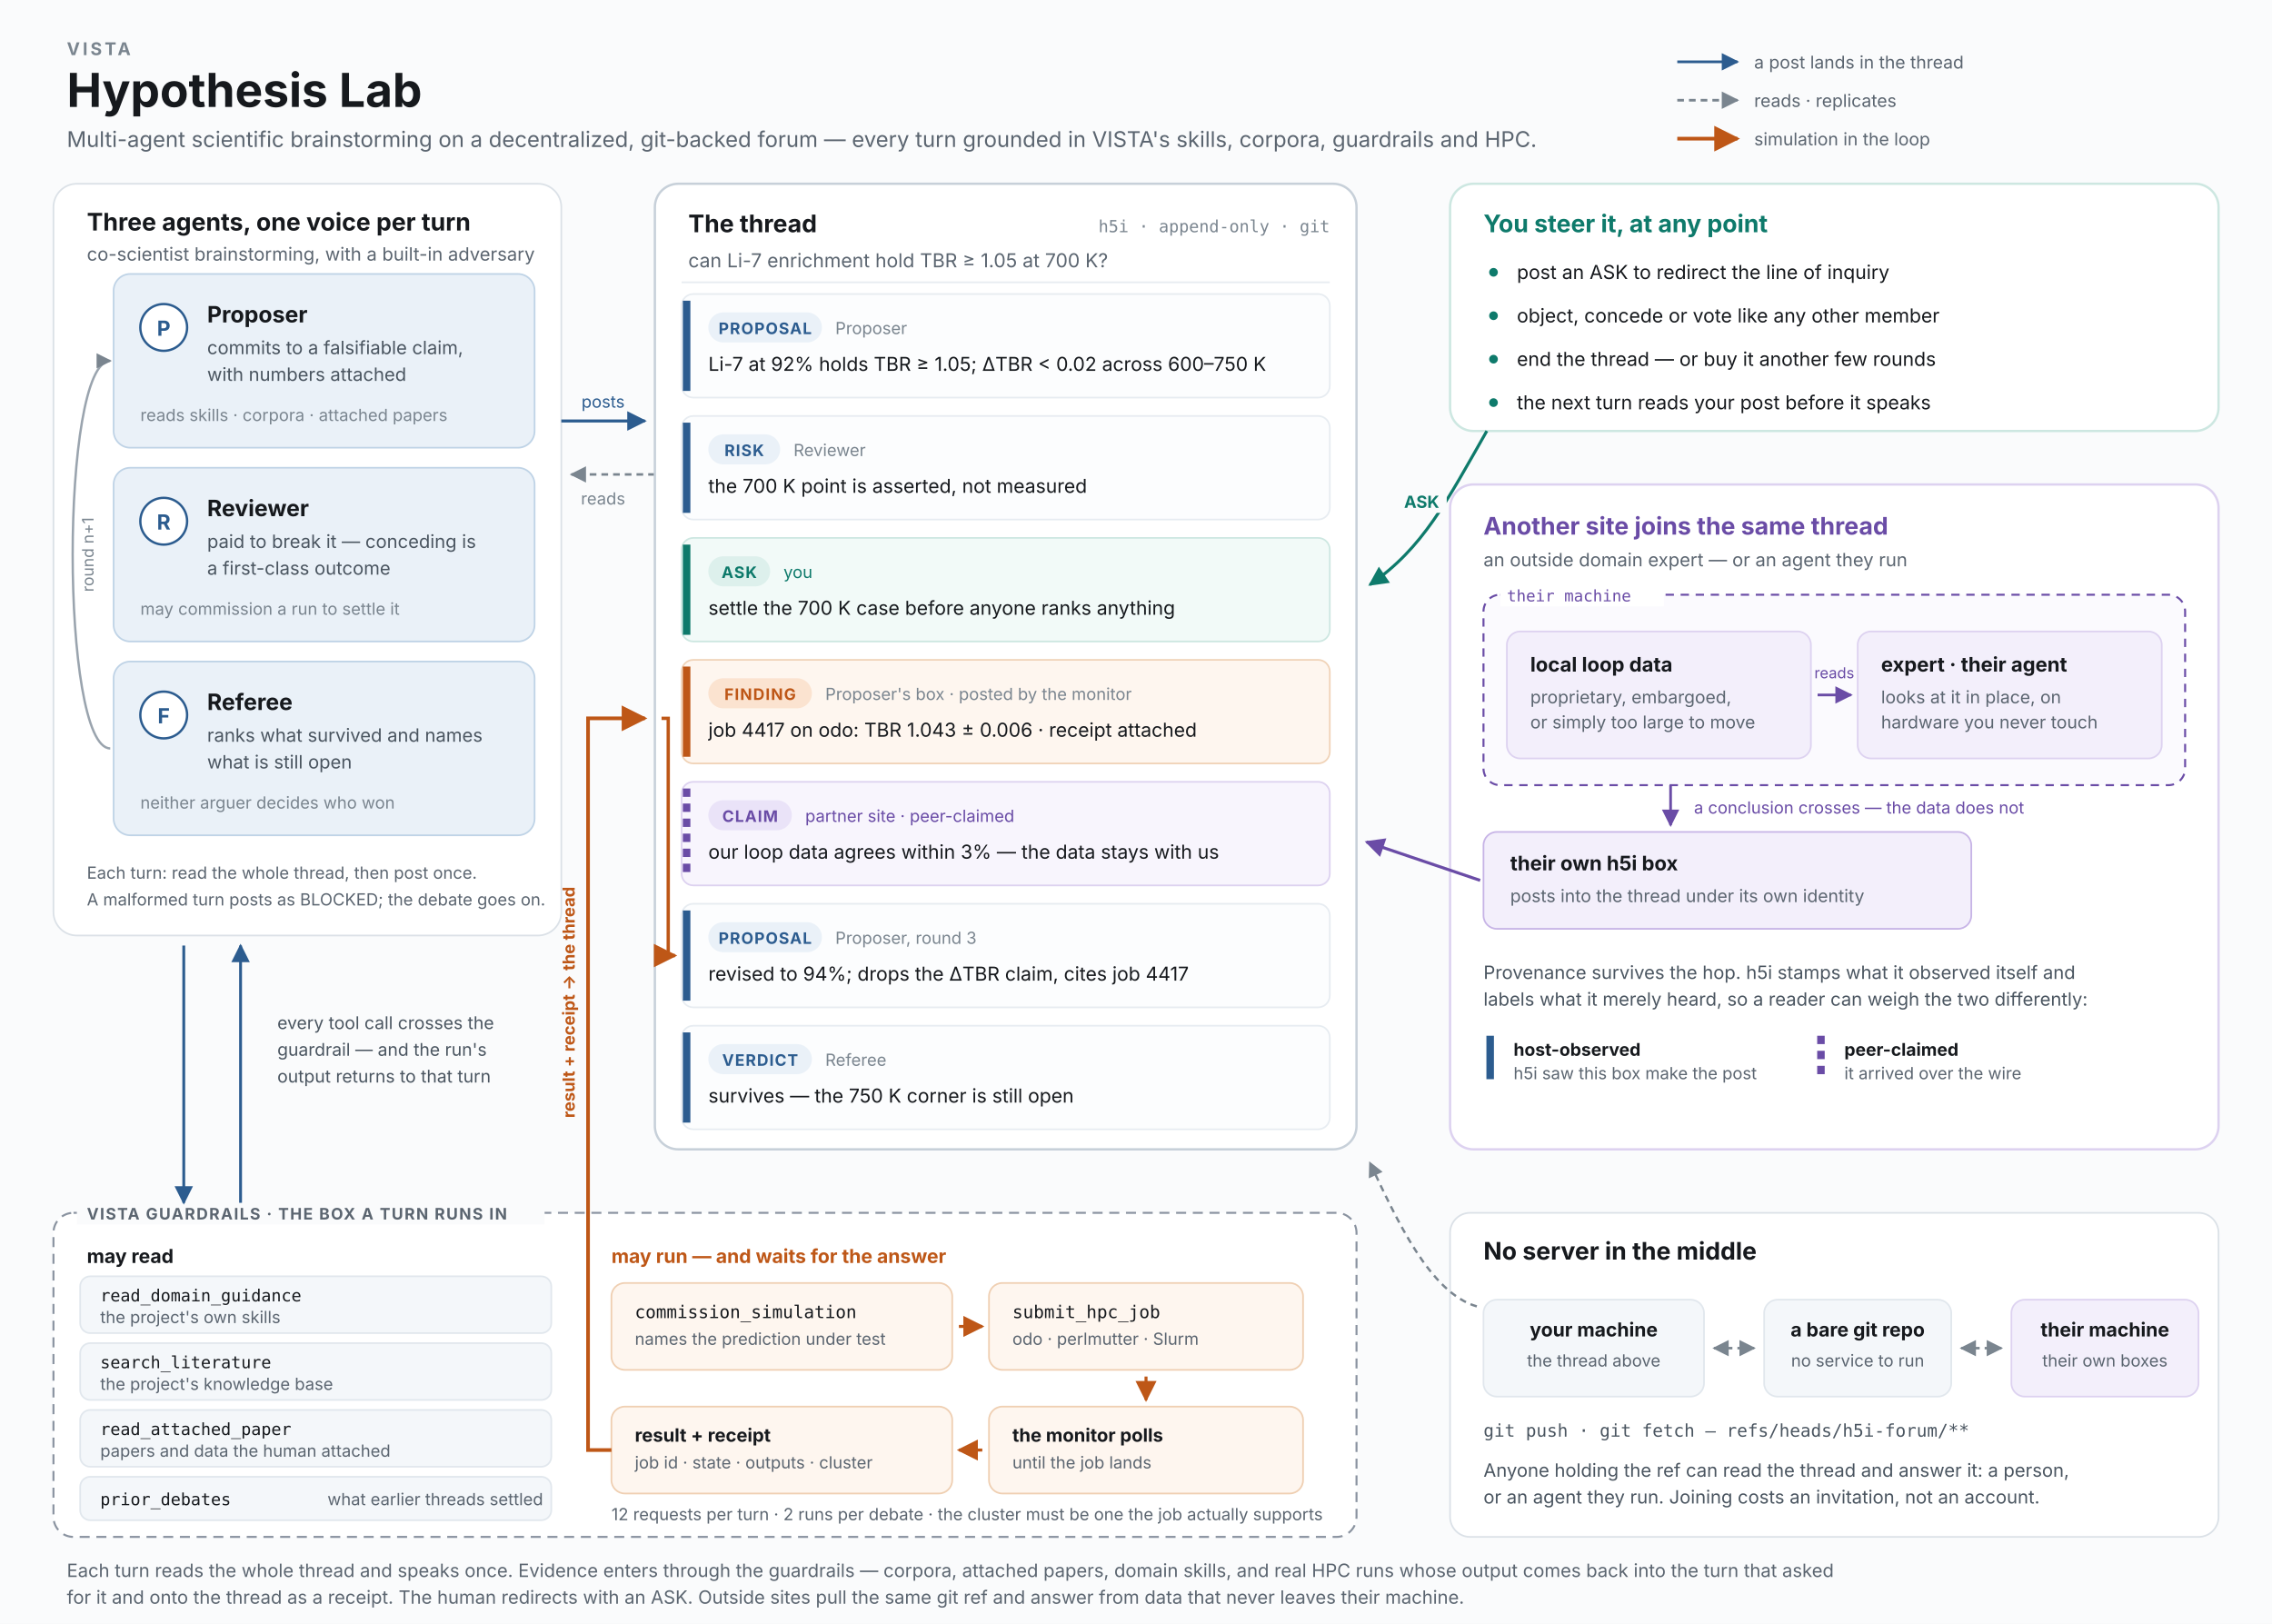
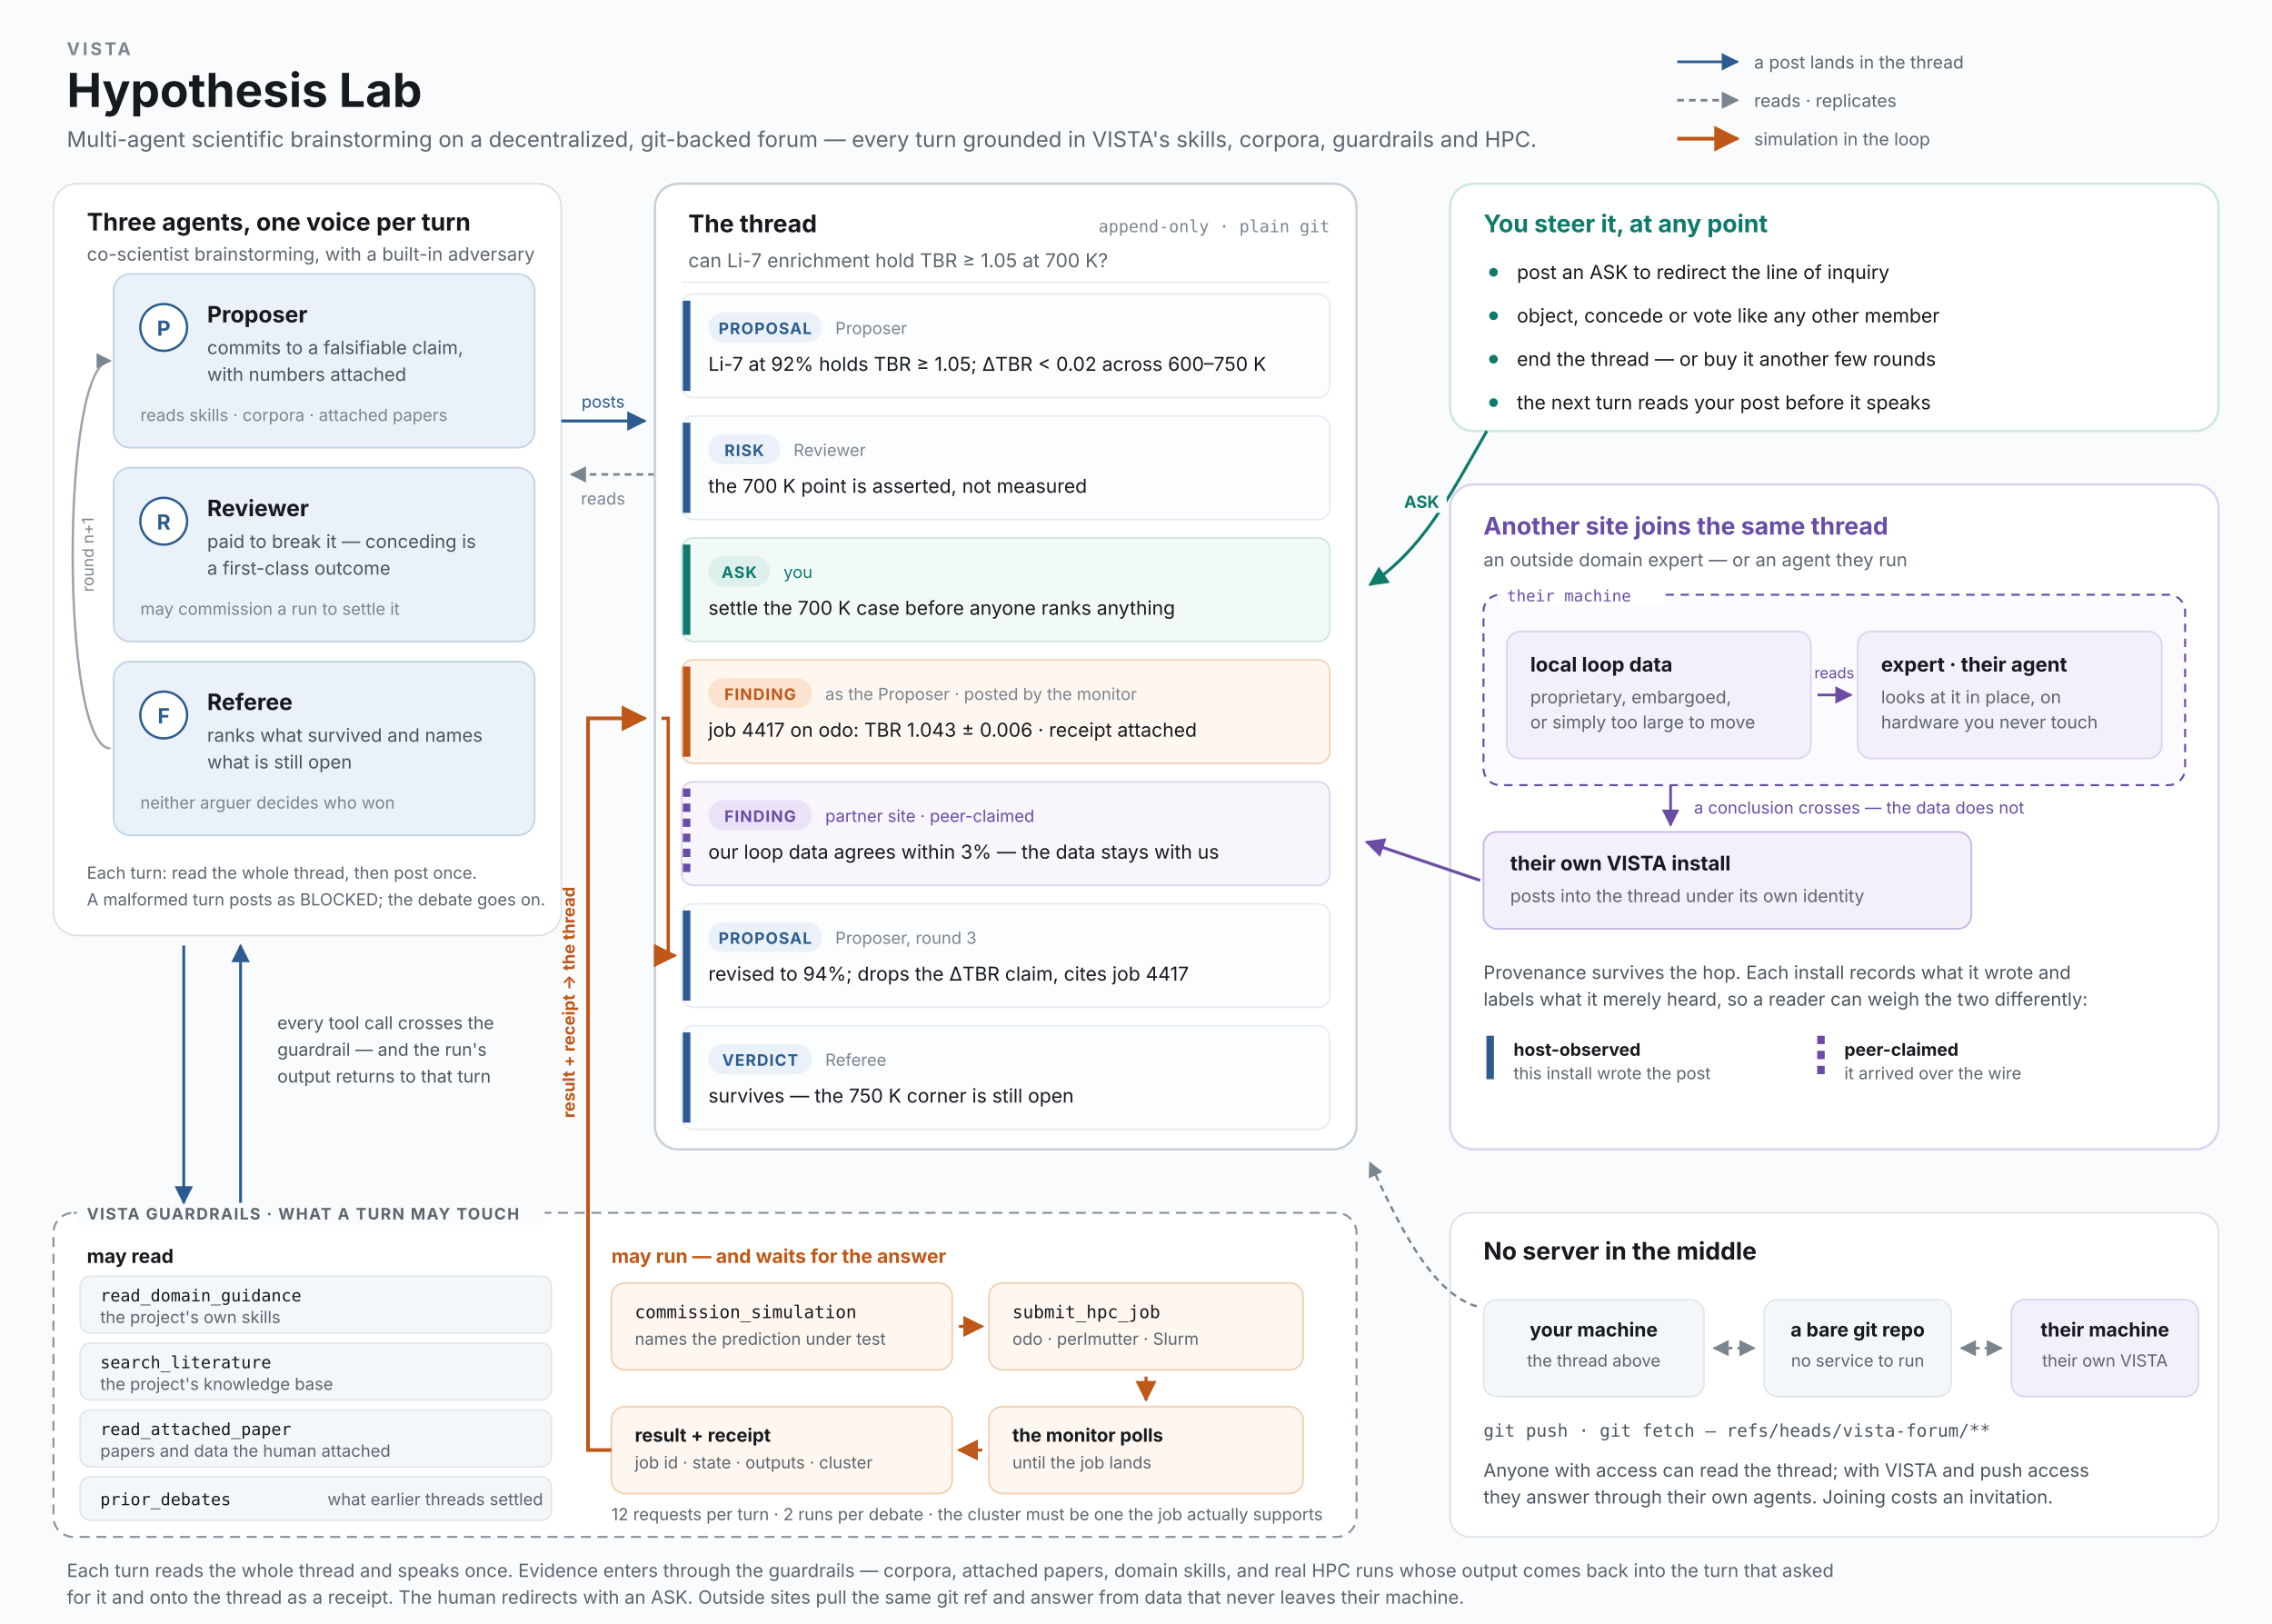
<svg xmlns="http://www.w3.org/2000/svg" viewBox="0 0 1360 972" width="1360" height="972" role="img" aria-labelledby="tl ds" font-family="Inter, 'Helvetica Neue', Helvetica, Arial, sans-serif">
  <defs>
    <marker id="aInk" viewBox="0 0 10 10" refX="9" refY="5" markerWidth="6.5" markerHeight="6.5" orient="auto-start-reverse">
      <path d="M0,0 L10,5 L0,10 z" fill="#16191D" />
    </marker>
    <marker id="aMut" viewBox="0 0 10 10" refX="9" refY="5" markerWidth="6.5" markerHeight="6.5" orient="auto-start-reverse">
      <path d="M0,0 L10,5 L0,10 z" fill="#7A858F" />
    </marker>
    <marker id="aBlu" viewBox="0 0 10 10" refX="9" refY="5" markerWidth="6.5" markerHeight="6.5" orient="auto-start-reverse">
      <path d="M0,0 L10,5 L0,10 z" fill="#2C5C8F" />
    </marker>
    <marker id="aTea" viewBox="0 0 10 10" refX="9" refY="5" markerWidth="6.5" markerHeight="6.5" orient="auto-start-reverse">
      <path d="M0,0 L10,5 L0,10 z" fill="#0E7A6B" />
    </marker>
    <marker id="aVio" viewBox="0 0 10 10" refX="9" refY="5" markerWidth="6.5" markerHeight="6.5" orient="auto-start-reverse">
      <path d="M0,0 L10,5 L0,10 z" fill="#6A4CA6" />
    </marker>
    <marker id="aAmb" viewBox="0 0 10 10" refX="9" refY="5" markerWidth="7" markerHeight="7" orient="auto-start-reverse">
      <path d="M0,0 L10,5 L0,10 z" fill="#BE5717" />
    </marker>
  </defs>
  <rect width="1360" height="972" fill="#FAFBFC" />
  <text x="40" y="33" font-size="10.5" font-weight="700" letter-spacing="0.16em" fill="#7A858F">VISTA</text>
  <text x="40" y="64" font-size="28" font-weight="700" fill="#16191D">Hypothesis Lab</text>
  <text x="40" y="88" font-size="13" fill="#5B6570">Multi-agent scientific brainstorming on a decentralized, git-backed forum — every turn grounded in VISTA's skills, corpora, guardrails and HPC.</text>
  <g font-size="10.5" fill="#5B6570">
    <line x1="1004" y1="37" x2="1040" y2="37" stroke="#2C5C8F" stroke-width="1.6" marker-end="url(#aBlu)" />
    <text x="1050" y="41">a post lands in the thread</text>
    <line x1="1004" y1="60" x2="1040" y2="60" stroke="#7A858F" stroke-width="1.6" stroke-dasharray="4 3" marker-end="url(#aMut)" />
    <text x="1050" y="64">reads · replicates</text>
    <line x1="1004" y1="83" x2="1040" y2="83" stroke="#BE5717" stroke-width="2.2" marker-end="url(#aAmb)" />
    <text x="1050" y="87">simulation in the loop</text>
  </g>
  <rect x="32" y="110" width="304" height="450" rx="14" fill="#FFFFFF" stroke="#DBE1E7" />
  <text x="52" y="138" font-size="14.5" font-weight="700" fill="#16191D">Three agents, one voice per turn</text>
  <text x="52" y="156" font-size="11" fill="#5B6570">co-scientist brainstorming, with a built-in adversary</text>
  <path d="M66 448 C 36 448, 36 216, 66 216" fill="none" stroke="#9AA4AE" stroke-width="1.4" marker-end="url(#aMut)" />
  <text x="56" y="332" font-size="9.5" fill="#7A858F" text-anchor="middle" transform="rotate(-90 56 332)">round n+1</text>
  <g>
    <rect x="68" y="164" width="252" height="104" rx="10" fill="#EAF1F8" stroke="#BFD3E6" />
    <circle cx="98" cy="196" r="14" fill="#FFFFFF" stroke="#2C5C8F" stroke-width="1.4" />
    <text x="98" y="201" font-size="12.5" font-weight="700" fill="#2C5C8F" text-anchor="middle">P</text>
    <text x="124" y="193" font-size="13.5" font-weight="700" fill="#16191D">Proposer</text>
    <text x="124" y="212" font-size="11" fill="#4A5560">commits to a falsifiable claim,</text>
    <text x="124" y="228" font-size="11" fill="#4A5560">with numbers attached</text>
    <text x="84" y="252" font-size="10" fill="#7A858F">reads skills · corpora · attached papers</text>
  </g>
  <g>
    <rect x="68" y="280" width="252" height="104" rx="10" fill="#EAF1F8" stroke="#BFD3E6" />
    <circle cx="98" cy="312" r="14" fill="#FFFFFF" stroke="#2C5C8F" stroke-width="1.4" />
    <text x="98" y="317" font-size="12.5" font-weight="700" fill="#2C5C8F" text-anchor="middle">R</text>
    <text x="124" y="309" font-size="13.5" font-weight="700" fill="#16191D">Reviewer</text>
    <text x="124" y="328" font-size="11" fill="#4A5560">paid to break it — conceding is</text>
    <text x="124" y="344" font-size="11" fill="#4A5560">a first-class outcome</text>
    <text x="84" y="368" font-size="10" fill="#7A858F">may commission a run to settle it</text>
  </g>
  <g>
    <rect x="68" y="396" width="252" height="104" rx="10" fill="#EAF1F8" stroke="#BFD3E6" />
    <circle cx="98" cy="428" r="14" fill="#FFFFFF" stroke="#2C5C8F" stroke-width="1.4" />
    <text x="98" y="433" font-size="12.5" font-weight="700" fill="#2C5C8F" text-anchor="middle">F</text>
    <text x="124" y="425" font-size="13.5" font-weight="700" fill="#16191D">Referee</text>
    <text x="124" y="444" font-size="11" fill="#4A5560">ranks what survived and names</text>
    <text x="124" y="460" font-size="11" fill="#4A5560">what is still open</text>
    <text x="84" y="484" font-size="10" fill="#7A858F">neither arguer decides who won</text>
  </g>
  <text x="52" y="526" font-size="10" fill="#5B6570">Each turn: read the whole thread, then post once.</text>
  <text x="52" y="542" font-size="10" fill="#5B6570">A malformed turn posts as BLOCKED; the debate goes on.</text>
  <line x1="336" y1="252" x2="386" y2="252" stroke="#2C5C8F" stroke-width="1.8" marker-end="url(#aBlu)" />
  <text x="361" y="244" font-size="10" fill="#2C5C8F" text-anchor="middle">posts</text>
  <line x1="392" y1="284" x2="342" y2="284" stroke="#7A858F" stroke-width="1.5" stroke-dasharray="4 3" marker-end="url(#aMut)" />
  <text x="361" y="302" font-size="10" fill="#7A858F" text-anchor="middle">reads</text>
  <rect x="392" y="110" width="420" height="578" rx="14" fill="#FFFFFF" stroke="#C7D0D9" stroke-width="1.4" />
  <text x="412" y="139" font-size="14.5" font-weight="700" fill="#16191D">The thread</text>
-   <text x="796" y="139" font-size="10" fill="#7A858F" text-anchor="end" font-family="ui-monospace, Menlo, monospace">h5i · append-only · git</text>
+   <text x="796" y="139" font-size="10" fill="#7A858F" text-anchor="end" font-family="ui-monospace, Menlo, monospace">append-only · plain git</text>
  <text x="412" y="160" font-size="11.5" fill="#5B6570">can Li-7 enrichment hold TBR ≥ 1.05 at 700 K?</text>
  <line x1="408" y1="169" x2="796" y2="169" stroke="#E7ECF1" />
  <rect x="408" y="176" width="388" height="62" rx="7" fill="#FCFDFE" stroke="#E7ECF1" />
  <line x1="411" y1="180" x2="411" y2="234" stroke="#2C5C8F" stroke-width="4.5" />
  <rect x="424" y="187" width="68" height="18" rx="9" fill="#EAF1F8" />
  <text x="458" y="200" font-size="9.5" font-weight="700" letter-spacing="0.06em" fill="#2C5C8F" text-anchor="middle">PROPOSAL</text>
  <text x="500" y="200" font-size="10" fill="#7A858F">Proposer</text>
  <text x="424" y="222" font-size="11.5" fill="#16191D">Li-7 at 92% holds TBR ≥ 1.05; ΔTBR &lt; 0.02 across 600–750 K</text>
  <rect x="408" y="249" width="388" height="62" rx="7" fill="#FCFDFE" stroke="#E7ECF1" />
  <line x1="411" y1="253" x2="411" y2="307" stroke="#2C5C8F" stroke-width="4.5" />
  <rect x="424" y="260" width="43" height="18" rx="9" fill="#EAF1F8" />
  <text x="445.5" y="273" font-size="9.5" font-weight="700" letter-spacing="0.06em" fill="#2C5C8F" text-anchor="middle">RISK</text>
  <text x="475" y="273" font-size="10" fill="#7A858F">Reviewer</text>
  <text x="424" y="295" font-size="11.5" fill="#16191D">the 700 K point is asserted, not measured</text>
  <rect x="408" y="322" width="388" height="62" rx="7" fill="#F2FAF8" stroke="#CDE7E1" />
  <line x1="411" y1="326" x2="411" y2="380" stroke="#0E7A6B" stroke-width="4.5" />
  <rect x="424" y="333" width="37" height="18" rx="9" fill="#DDF0EC" />
  <text x="442.5" y="346" font-size="9.5" font-weight="700" letter-spacing="0.06em" fill="#0E7A6B" text-anchor="middle">ASK</text>
  <text x="469" y="346" font-size="10" fill="#0E7A6B">you</text>
  <text x="424" y="368" font-size="11.5" fill="#16191D">settle the 700 K case before anyone ranks anything</text>
  <rect x="408" y="395" width="388" height="62" rx="7" fill="#FEF6EF" stroke="#F0D3B8" />
  <line x1="411" y1="399" x2="411" y2="453" stroke="#BE5717" stroke-width="4.5" />
  <rect x="424" y="406" width="62" height="18" rx="9" fill="#FBE3D0" />
  <text x="455" y="419" font-size="9.5" font-weight="700" letter-spacing="0.06em" fill="#BE5717" text-anchor="middle">FINDING</text>
-   <text x="494" y="419" font-size="10" fill="#7A858F">Proposer's box · posted by the monitor</text>
+   <text x="494" y="419" font-size="10" fill="#7A858F">as the Proposer · posted by the monitor</text>
  <text x="424" y="441" font-size="11.5" fill="#16191D">job 4417 on odo: TBR 1.043 ± 0.006 · receipt attached</text>
  <rect x="408" y="468" width="388" height="62" rx="7" fill="#F8F5FD" stroke="#DDD2F0" />
  <line x1="411" y1="472" x2="411" y2="526" stroke="#6A4CA6" stroke-width="4.5" stroke-dasharray="5 4" />
-   <rect x="424" y="479" width="50" height="18" rx="9" fill="#EAE3F8" />
-   <text x="449" y="492" font-size="9.5" font-weight="700" letter-spacing="0.06em" fill="#6A4CA6" text-anchor="middle">CLAIM</text>
-   <text x="482" y="492" font-size="10" fill="#6A4CA6">partner site · peer-claimed</text>
+   <rect x="424" y="479" width="62" height="18" rx="9" fill="#EAE3F8" />
+   <text x="455" y="492" font-size="9.5" font-weight="700" letter-spacing="0.06em" fill="#6A4CA6" text-anchor="middle">FINDING</text>
+   <text x="494" y="492" font-size="10" fill="#6A4CA6">partner site · peer-claimed</text>
  <text x="424" y="514" font-size="11.5" fill="#16191D">our loop data agrees within 3% — the data stays with us</text>
  <rect x="408" y="541" width="388" height="62" rx="7" fill="#FCFDFE" stroke="#E7ECF1" />
  <line x1="411" y1="545" x2="411" y2="599" stroke="#2C5C8F" stroke-width="4.5" />
  <rect x="424" y="552" width="68" height="18" rx="9" fill="#EAF1F8" />
  <text x="458" y="565" font-size="9.5" font-weight="700" letter-spacing="0.06em" fill="#2C5C8F" text-anchor="middle">PROPOSAL</text>
  <text x="500" y="565" font-size="10" fill="#7A858F">Proposer, round 3</text>
  <text x="424" y="587" font-size="11.5" fill="#16191D">revised to 94%; drops the ΔTBR claim, cites job 4417</text>
  <rect x="408" y="614" width="388" height="62" rx="7" fill="#FCFDFE" stroke="#E7ECF1" />
  <line x1="411" y1="618" x2="411" y2="672" stroke="#2C5C8F" stroke-width="4.5" />
  <rect x="424" y="625" width="62" height="18" rx="9" fill="#EAF1F8" />
  <text x="455" y="638" font-size="9.5" font-weight="700" letter-spacing="0.06em" fill="#2C5C8F" text-anchor="middle">VERDICT</text>
  <text x="494" y="638" font-size="10" fill="#7A858F">Referee</text>
  <text x="424" y="660" font-size="11.5" fill="#16191D">survives — the 750 K corner is still open</text>
  <path d="M396 430 L400 430 L400 572 L404 572" fill="none" stroke="#BE5717" stroke-width="2" marker-end="url(#aAmb)" />
  <rect x="868" y="110" width="460" height="148" rx="14" fill="#FFFFFF" stroke="#CDE7E1" stroke-width="1.4" />
  <text x="888" y="139" font-size="14.5" font-weight="700" fill="#0E7A6B">You steer it, at any point</text>
  <g font-size="11.5" fill="#16191D">
    <circle cx="894" cy="163" r="2.6" fill="#0E7A6B" />
    <text x="908" y="167">post an ASK to redirect the line of inquiry</text>
    <circle cx="894" cy="189" r="2.6" fill="#0E7A6B" />
    <text x="908" y="193">object, concede or vote like any other member</text>
    <circle cx="894" cy="215" r="2.6" fill="#0E7A6B" />
    <text x="908" y="219">end the thread — or buy it another few rounds</text>
    <circle cx="894" cy="241" r="2.6" fill="#0E7A6B" />
    <text x="908" y="245">the next turn reads your post before it speaks</text>
  </g>
  <path d="M890 258 C 866 300, 852 328, 820 350" fill="none" stroke="#0E7A6B" stroke-width="1.8" marker-end="url(#aTea)" />
  <rect x="836" y="292" width="30" height="15" rx="3" fill="#FAFBFC" />
  <text x="851" y="304" font-size="10" font-weight="700" fill="#0E7A6B" text-anchor="middle">ASK</text>
  <rect x="868" y="290" width="460" height="398" rx="14" fill="#FFFFFF" stroke="#DDD2F0" stroke-width="1.4" />
  <text x="888" y="320" font-size="14.5" font-weight="700" fill="#6A4CA6">Another site joins the same thread</text>
  <text x="888" y="339" font-size="11" fill="#5B6570">an outside domain expert — or an agent they run</text>
  <rect x="888" y="356" width="420" height="114" rx="10" fill="#FBFAFE" stroke="#6A4CA6" stroke-width="1.2" stroke-dasharray="5 4" />
  <rect x="898" y="349" width="98" height="14" fill="#FFFFFF" />
  <text x="902" y="360" font-size="9.5" fill="#6A4CA6" font-family="ui-monospace, Menlo, monospace">their machine</text>
  <rect x="902" y="378" width="182" height="76" rx="8" fill="#F3EFFB" stroke="#DDD2F0" />
  <text x="916" y="402" font-size="12" font-weight="700" fill="#16191D">local loop data</text>
  <text x="916" y="421" font-size="10.5" fill="#5B6570">proprietary, embargoed,</text>
  <text x="916" y="436" font-size="10.5" fill="#5B6570">or simply too large to move</text>
  <line x1="1088" y1="416" x2="1108" y2="416" stroke="#6A4CA6" stroke-width="1.6" marker-end="url(#aVio)" />
  <text x="1098" y="406" font-size="9" fill="#6A4CA6" text-anchor="middle">reads</text>
  <rect x="1112" y="378" width="182" height="76" rx="8" fill="#F3EFFB" stroke="#DDD2F0" />
  <text x="1126" y="402" font-size="12" font-weight="700" fill="#16191D">expert · their agent</text>
  <text x="1126" y="421" font-size="10.5" fill="#5B6570">looks at it in place, on</text>
  <text x="1126" y="436" font-size="10.5" fill="#5B6570">hardware you never touch</text>
  <line x1="1000" y1="470" x2="1000" y2="494" stroke="#6A4CA6" stroke-width="1.6" marker-end="url(#aVio)" />
  <text x="1014" y="487" font-size="10" fill="#6A4CA6">a conclusion crosses — the data does not</text>
  <rect x="888" y="498" width="292" height="58" rx="8" fill="#F3EFFB" stroke="#C7B4E6" />
-   <text x="904" y="521" font-size="12" font-weight="700" fill="#16191D">their own h5i box</text>
+   <text x="904" y="521" font-size="12" font-weight="700" fill="#16191D">their own VISTA install</text>
  <text x="904" y="540" font-size="10.5" fill="#5B6570">posts into the thread under its own identity</text>
  <line x1="886" y1="527" x2="818" y2="504" stroke="#6A4CA6" stroke-width="1.8" marker-end="url(#aVio)" />
-   <text x="888" y="586" font-size="11" fill="#4A5560">Provenance survives the hop. h5i stamps what it observed itself and</text>
+   <text x="888" y="586" font-size="11" fill="#4A5560">Provenance survives the hop. Each install records what it wrote and</text>
  <text x="888" y="602" font-size="11" fill="#4A5560">labels what it merely heard, so a reader can weigh the two differently:</text>
  <g>
    <line x1="892" y1="620" x2="892" y2="646" stroke="#2C5C8F" stroke-width="4.5" />
    <text x="906" y="632" font-size="10.5" font-weight="700" fill="#16191D">host-observed</text>
-     <text x="906" y="646" font-size="10" fill="#5B6570">h5i saw this box make the post</text>
+     <text x="906" y="646" font-size="10" fill="#5B6570">this install wrote the post</text>
    <line x1="1090" y1="620" x2="1090" y2="646" stroke="#6A4CA6" stroke-width="4.5" stroke-dasharray="5 4" />
    <text x="1104" y="632" font-size="10.5" font-weight="700" fill="#16191D">peer-claimed</text>
    <text x="1104" y="646" font-size="10" fill="#5B6570">it arrived over the wire</text>
  </g>
  <rect x="32" y="726" width="780" height="194" rx="12" fill="#FFFFFF" stroke="#8A93A0" stroke-width="1.2" stroke-dasharray="6 4" />
  <rect x="46" y="719" width="280" height="14" fill="#FAFBFC" />
-   <text x="52" y="730" font-size="9.5" font-weight="700" letter-spacing="0.08em" fill="#5B6570">VISTA GUARDRAILS · THE BOX A TURN RUNS IN</text>
+   <text x="52" y="730" font-size="9.5" font-weight="700" letter-spacing="0.08em" fill="#5B6570">VISTA GUARDRAILS · WHAT A TURN MAY TOUCH</text>
  <text x="52" y="756" font-size="11.5" font-weight="700" fill="#16191D">may read</text>
  <g font-size="10">
    <rect x="48" y="764" width="282" height="34" rx="6" fill="#F4F7FA" stroke="#E1E7ED" />
    <text x="60" y="779" font-family="ui-monospace, Menlo, monospace" fill="#16191D">read_domain_guidance</text>
    <text x="60" y="792" fill="#5B6570">the project's own skills</text>
    <rect x="48" y="804" width="282" height="34" rx="6" fill="#F4F7FA" stroke="#E1E7ED" />
    <text x="60" y="819" font-family="ui-monospace, Menlo, monospace" fill="#16191D">search_literature</text>
    <text x="60" y="832" fill="#5B6570">the project's knowledge base</text>
    <rect x="48" y="844" width="282" height="34" rx="6" fill="#F4F7FA" stroke="#E1E7ED" />
    <text x="60" y="859" font-family="ui-monospace, Menlo, monospace" fill="#16191D">read_attached_paper</text>
    <text x="60" y="872" fill="#5B6570">papers and data the human attached</text>
    <rect x="48" y="884" width="282" height="26" rx="6" fill="#F4F7FA" stroke="#E1E7ED" />
    <text x="60" y="901" font-family="ui-monospace, Menlo, monospace" fill="#16191D">prior_debates</text>
    <text x="196" y="901" fill="#5B6570">what earlier threads settled</text>
  </g>
  <text x="366" y="756" font-size="11.5" font-weight="700" fill="#BE5717">may run — and waits for the answer</text>
  <rect x="366" y="768" width="204" height="52" rx="8" fill="#FEF6EF" stroke="#EFCFB2" />
  <text x="380" y="789" font-size="10.5" font-family="ui-monospace, Menlo, monospace" fill="#16191D">commission_simulation</text>
  <text x="380" y="805" font-size="10" fill="#5B6570">names the prediction under test</text>
  <line x1="574" y1="794" x2="588" y2="794" stroke="#BE5717" stroke-width="1.8" marker-end="url(#aAmb)" />
  <rect x="592" y="768" width="188" height="52" rx="8" fill="#FEF6EF" stroke="#EFCFB2" />
  <text x="606" y="789" font-size="10.5" font-family="ui-monospace, Menlo, monospace" fill="#16191D">submit_hpc_job</text>
  <text x="606" y="805" font-size="10" fill="#5B6570">odo · perlmutter · Slurm</text>
  <path d="M686 824 L686 838" fill="none" stroke="#BE5717" stroke-width="1.8" marker-end="url(#aAmb)" />
  <rect x="592" y="842" width="188" height="52" rx="8" fill="#FEF6EF" stroke="#EFCFB2" />
  <text x="606" y="863" font-size="11" font-weight="700" fill="#16191D">the monitor polls</text>
  <text x="606" y="879" font-size="10" fill="#5B6570">until the job lands</text>
  <line x1="588" y1="868" x2="574" y2="868" stroke="#BE5717" stroke-width="1.8" marker-end="url(#aAmb)" />
  <rect x="366" y="842" width="204" height="52" rx="8" fill="#FEF6EF" stroke="#EFCFB2" />
  <text x="380" y="863" font-size="11" font-weight="700" fill="#16191D">result + receipt</text>
  <text x="380" y="879" font-size="10" fill="#5B6570">job id · state · outputs · cluster</text>
  <text x="366" y="910" font-size="10" fill="#5B6570">12 requests per turn · 2 runs per debate · the cluster must be one the job actually supports</text>
  <path d="M366 868 L352 868 L352 430 L386 430" fill="none" stroke="#BE5717" stroke-width="2.2" marker-end="url(#aAmb)" />
  <text x="344" y="600" font-size="10" font-weight="700" fill="#BE5717" text-anchor="middle" transform="rotate(-90 344 600)">result + receipt → the thread</text>
  <line x1="110" y1="566" x2="110" y2="720" stroke="#2C5C8F" stroke-width="1.7" marker-end="url(#aBlu)" />
  <line x1="144" y1="720" x2="144" y2="566" stroke="#2C5C8F" stroke-width="1.7" marker-end="url(#aBlu)" />
  <g font-size="10.5" fill="#4A5560">
    <text x="166" y="616">every tool call crosses the</text>
    <text x="166" y="632">guardrail — and the run's</text>
    <text x="166" y="648">output returns to that turn</text>
  </g>
  <rect x="868" y="726" width="460" height="194" rx="12" fill="#FFFFFF" stroke="#DBE1E7" />
  <text x="888" y="754" font-size="14.5" font-weight="700" fill="#16191D">No server in the middle</text>
  <rect x="888" y="778" width="132" height="58" rx="8" fill="#F4F7FA" stroke="#E1E7ED" />
  <text x="954" y="800" font-size="11.5" font-weight="700" fill="#16191D" text-anchor="middle">your machine</text>
  <text x="954" y="818" font-size="10" fill="#5B6570" text-anchor="middle">the thread above</text>
  <line x1="1026" y1="807" x2="1050" y2="807" stroke="#7A858F" stroke-width="1.5" stroke-dasharray="4 3" marker-start="url(#aMut)" marker-end="url(#aMut)" />
  <rect x="1056" y="778" width="112" height="58" rx="8" fill="#F4F7FA" stroke="#E1E7ED" />
  <text x="1112" y="800" font-size="11.5" font-weight="700" fill="#16191D" text-anchor="middle">a bare git repo</text>
  <text x="1112" y="818" font-size="10" fill="#5B6570" text-anchor="middle">no service to run</text>
  <line x1="1174" y1="807" x2="1198" y2="807" stroke="#7A858F" stroke-width="1.5" stroke-dasharray="4 3" marker-start="url(#aMut)" marker-end="url(#aMut)" />
  <rect x="1204" y="778" width="112" height="58" rx="8" fill="#F3EFFB" stroke="#DDD2F0" />
  <text x="1260" y="800" font-size="11.5" font-weight="700" fill="#16191D" text-anchor="middle">their machine</text>
-   <text x="1260" y="818" font-size="10" fill="#5B6570" text-anchor="middle">their own boxes</text>
-   <text x="888" y="860" font-size="10.5" fill="#4A5560" font-family="ui-monospace, Menlo, monospace">git push · git fetch — refs/heads/h5i-forum/**</text>
-   <text x="888" y="884" font-size="11" fill="#4A5560">Anyone holding the ref can read the thread and answer it: a person,</text>
-   <text x="888" y="900" font-size="11" fill="#4A5560">or an agent they run. Joining costs an invitation, not an account.</text>
+   <text x="1260" y="818" font-size="10" fill="#5B6570" text-anchor="middle">their own VISTA</text>
+   <text x="888" y="860" font-size="10.5" fill="#4A5560" font-family="ui-monospace, Menlo, monospace">git push · git fetch — refs/heads/vista-forum/**</text>
+   <text x="888" y="884" font-size="11" fill="#4A5560">Anyone with access can read the thread; with VISTA and push access</text>
+   <text x="888" y="900" font-size="11" fill="#4A5560">they answer through their own agents. Joining costs an invitation.</text>
  <path d="M884 782 C 856 774, 836 730, 820 696" fill="none" stroke="#7A858F" stroke-width="1.4" stroke-dasharray="4 3" marker-end="url(#aMut)" />
  <text x="40" y="944" font-size="11" fill="#5B6570">Each turn reads the whole thread and speaks once. Evidence enters through the guardrails — corpora, attached papers, domain skills, and real HPC runs whose output comes back into the turn that asked</text>
  <text x="40" y="960" font-size="11" fill="#5B6570">for it and onto the thread as a receipt. The human redirects with an ASK. Outside sites pull the same git ref and answer from data that never leaves their machine.</text>
</svg>
